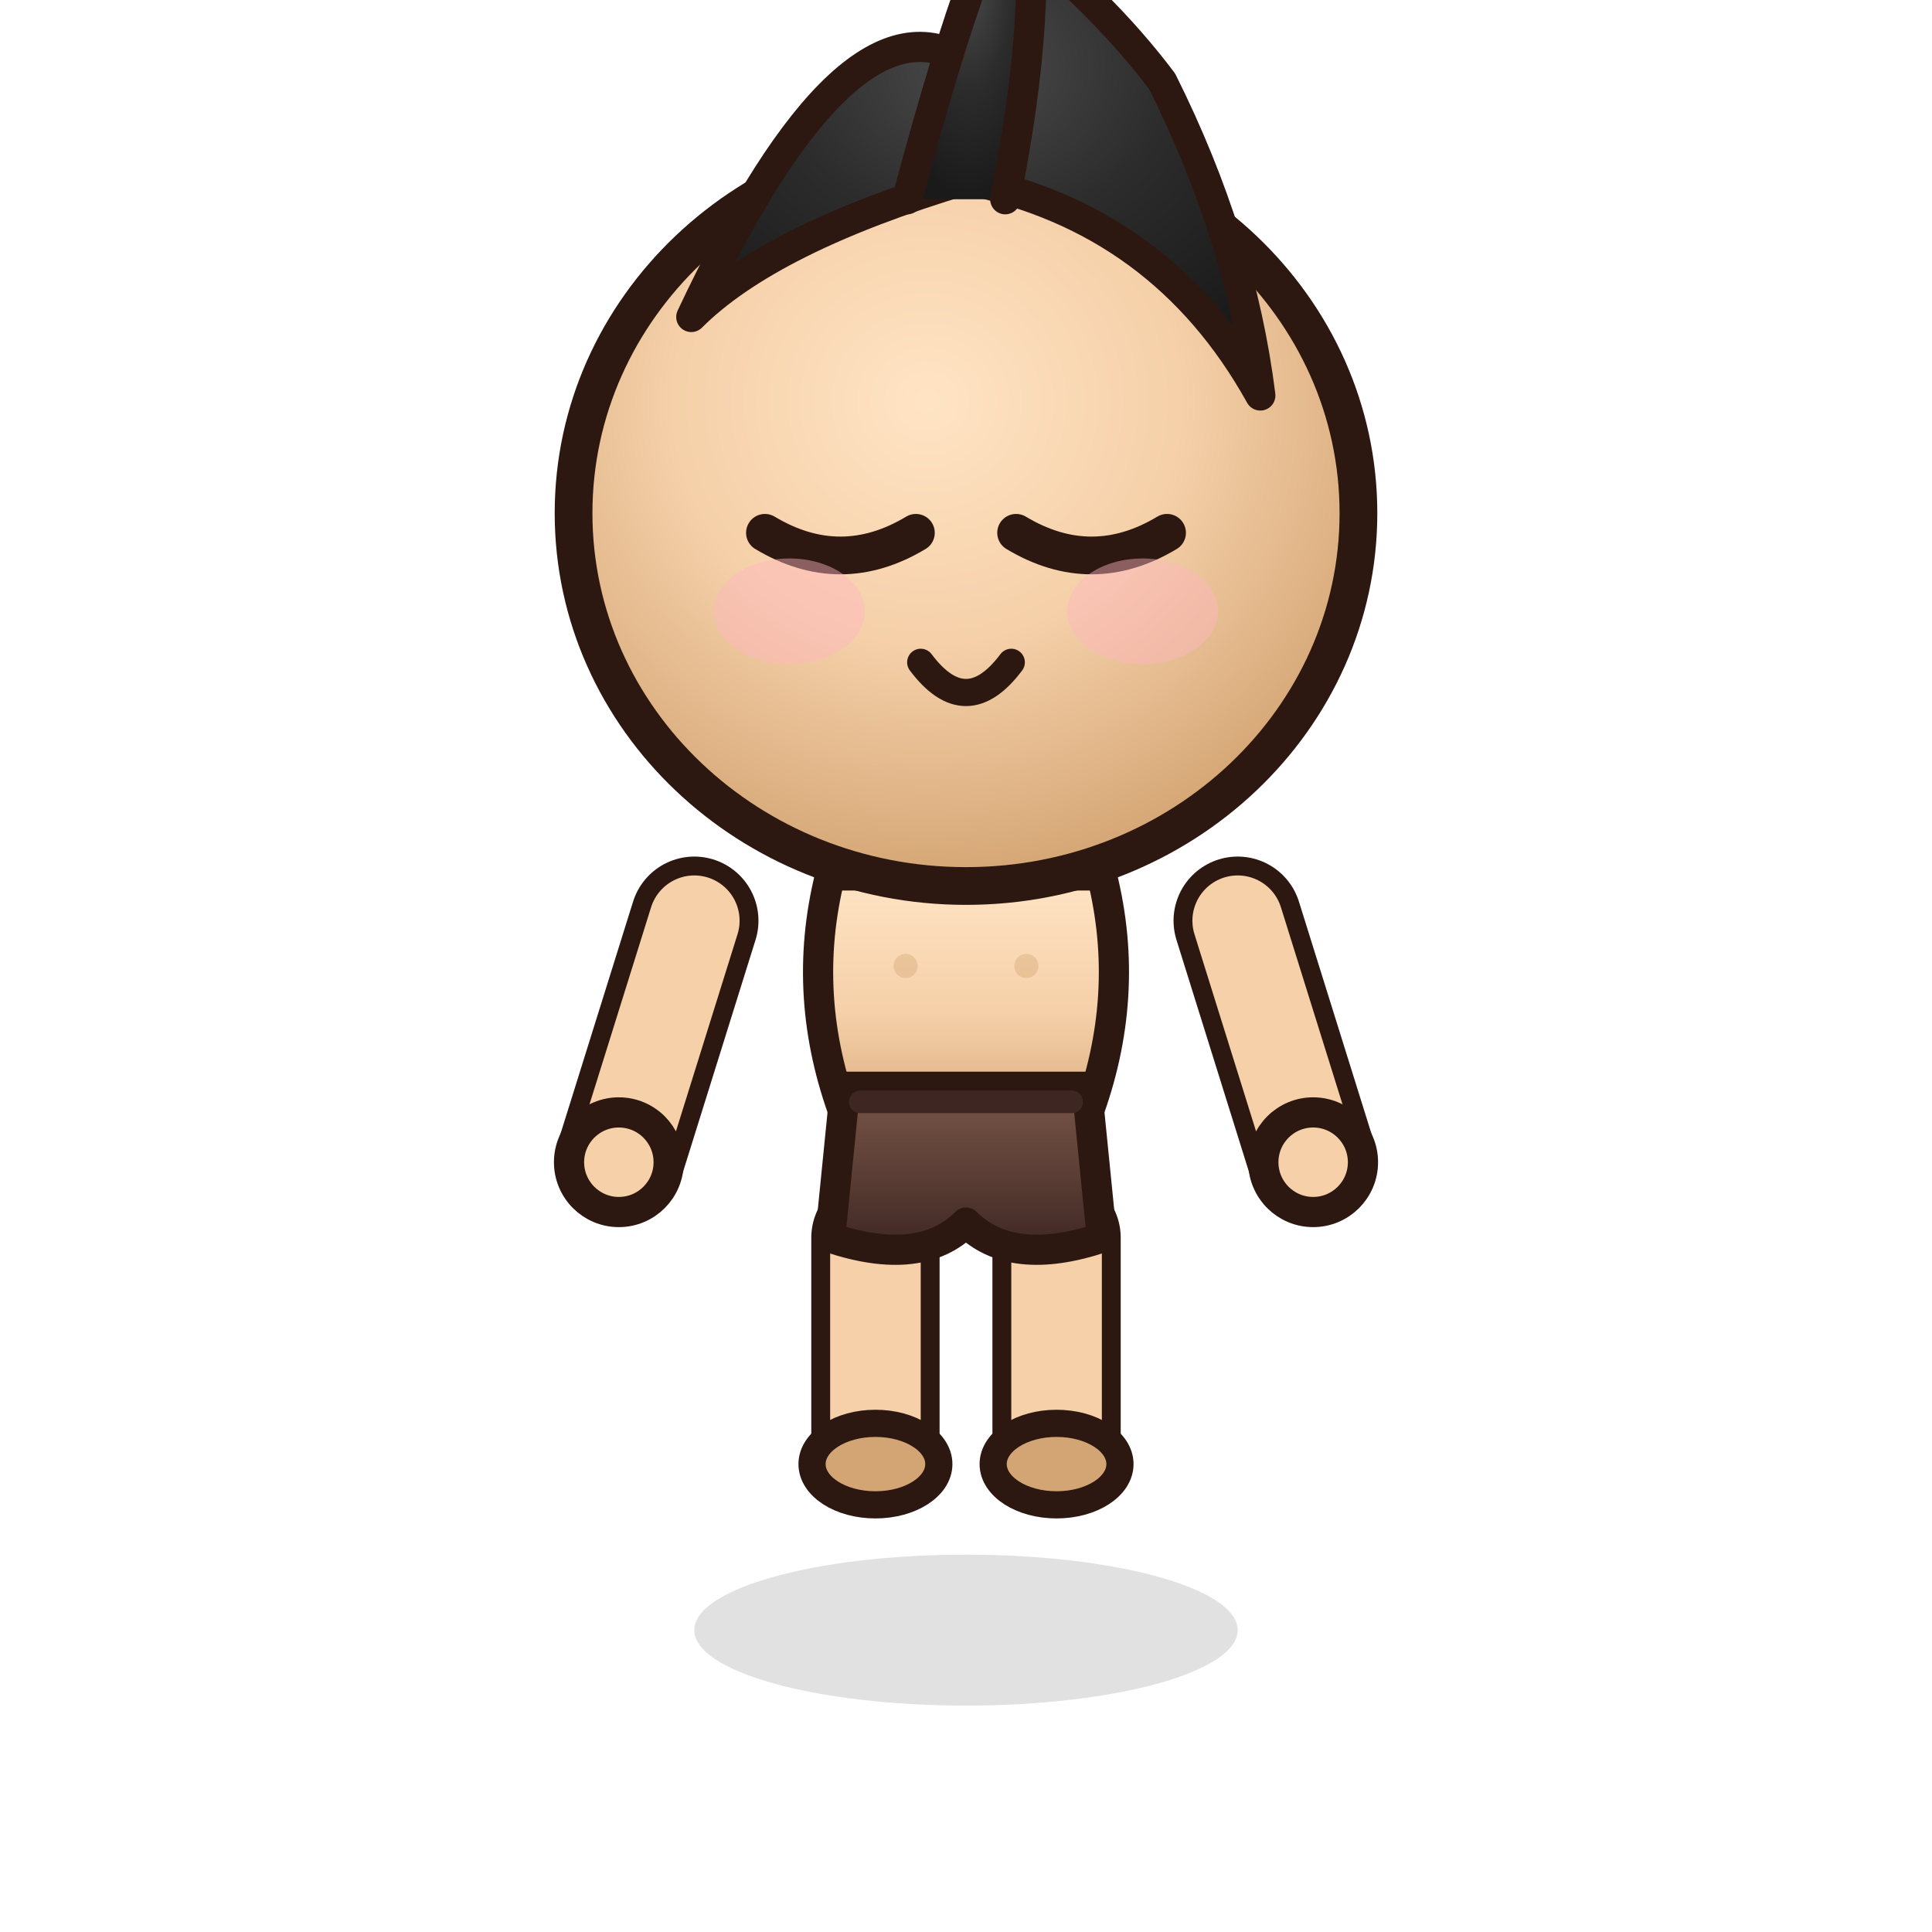
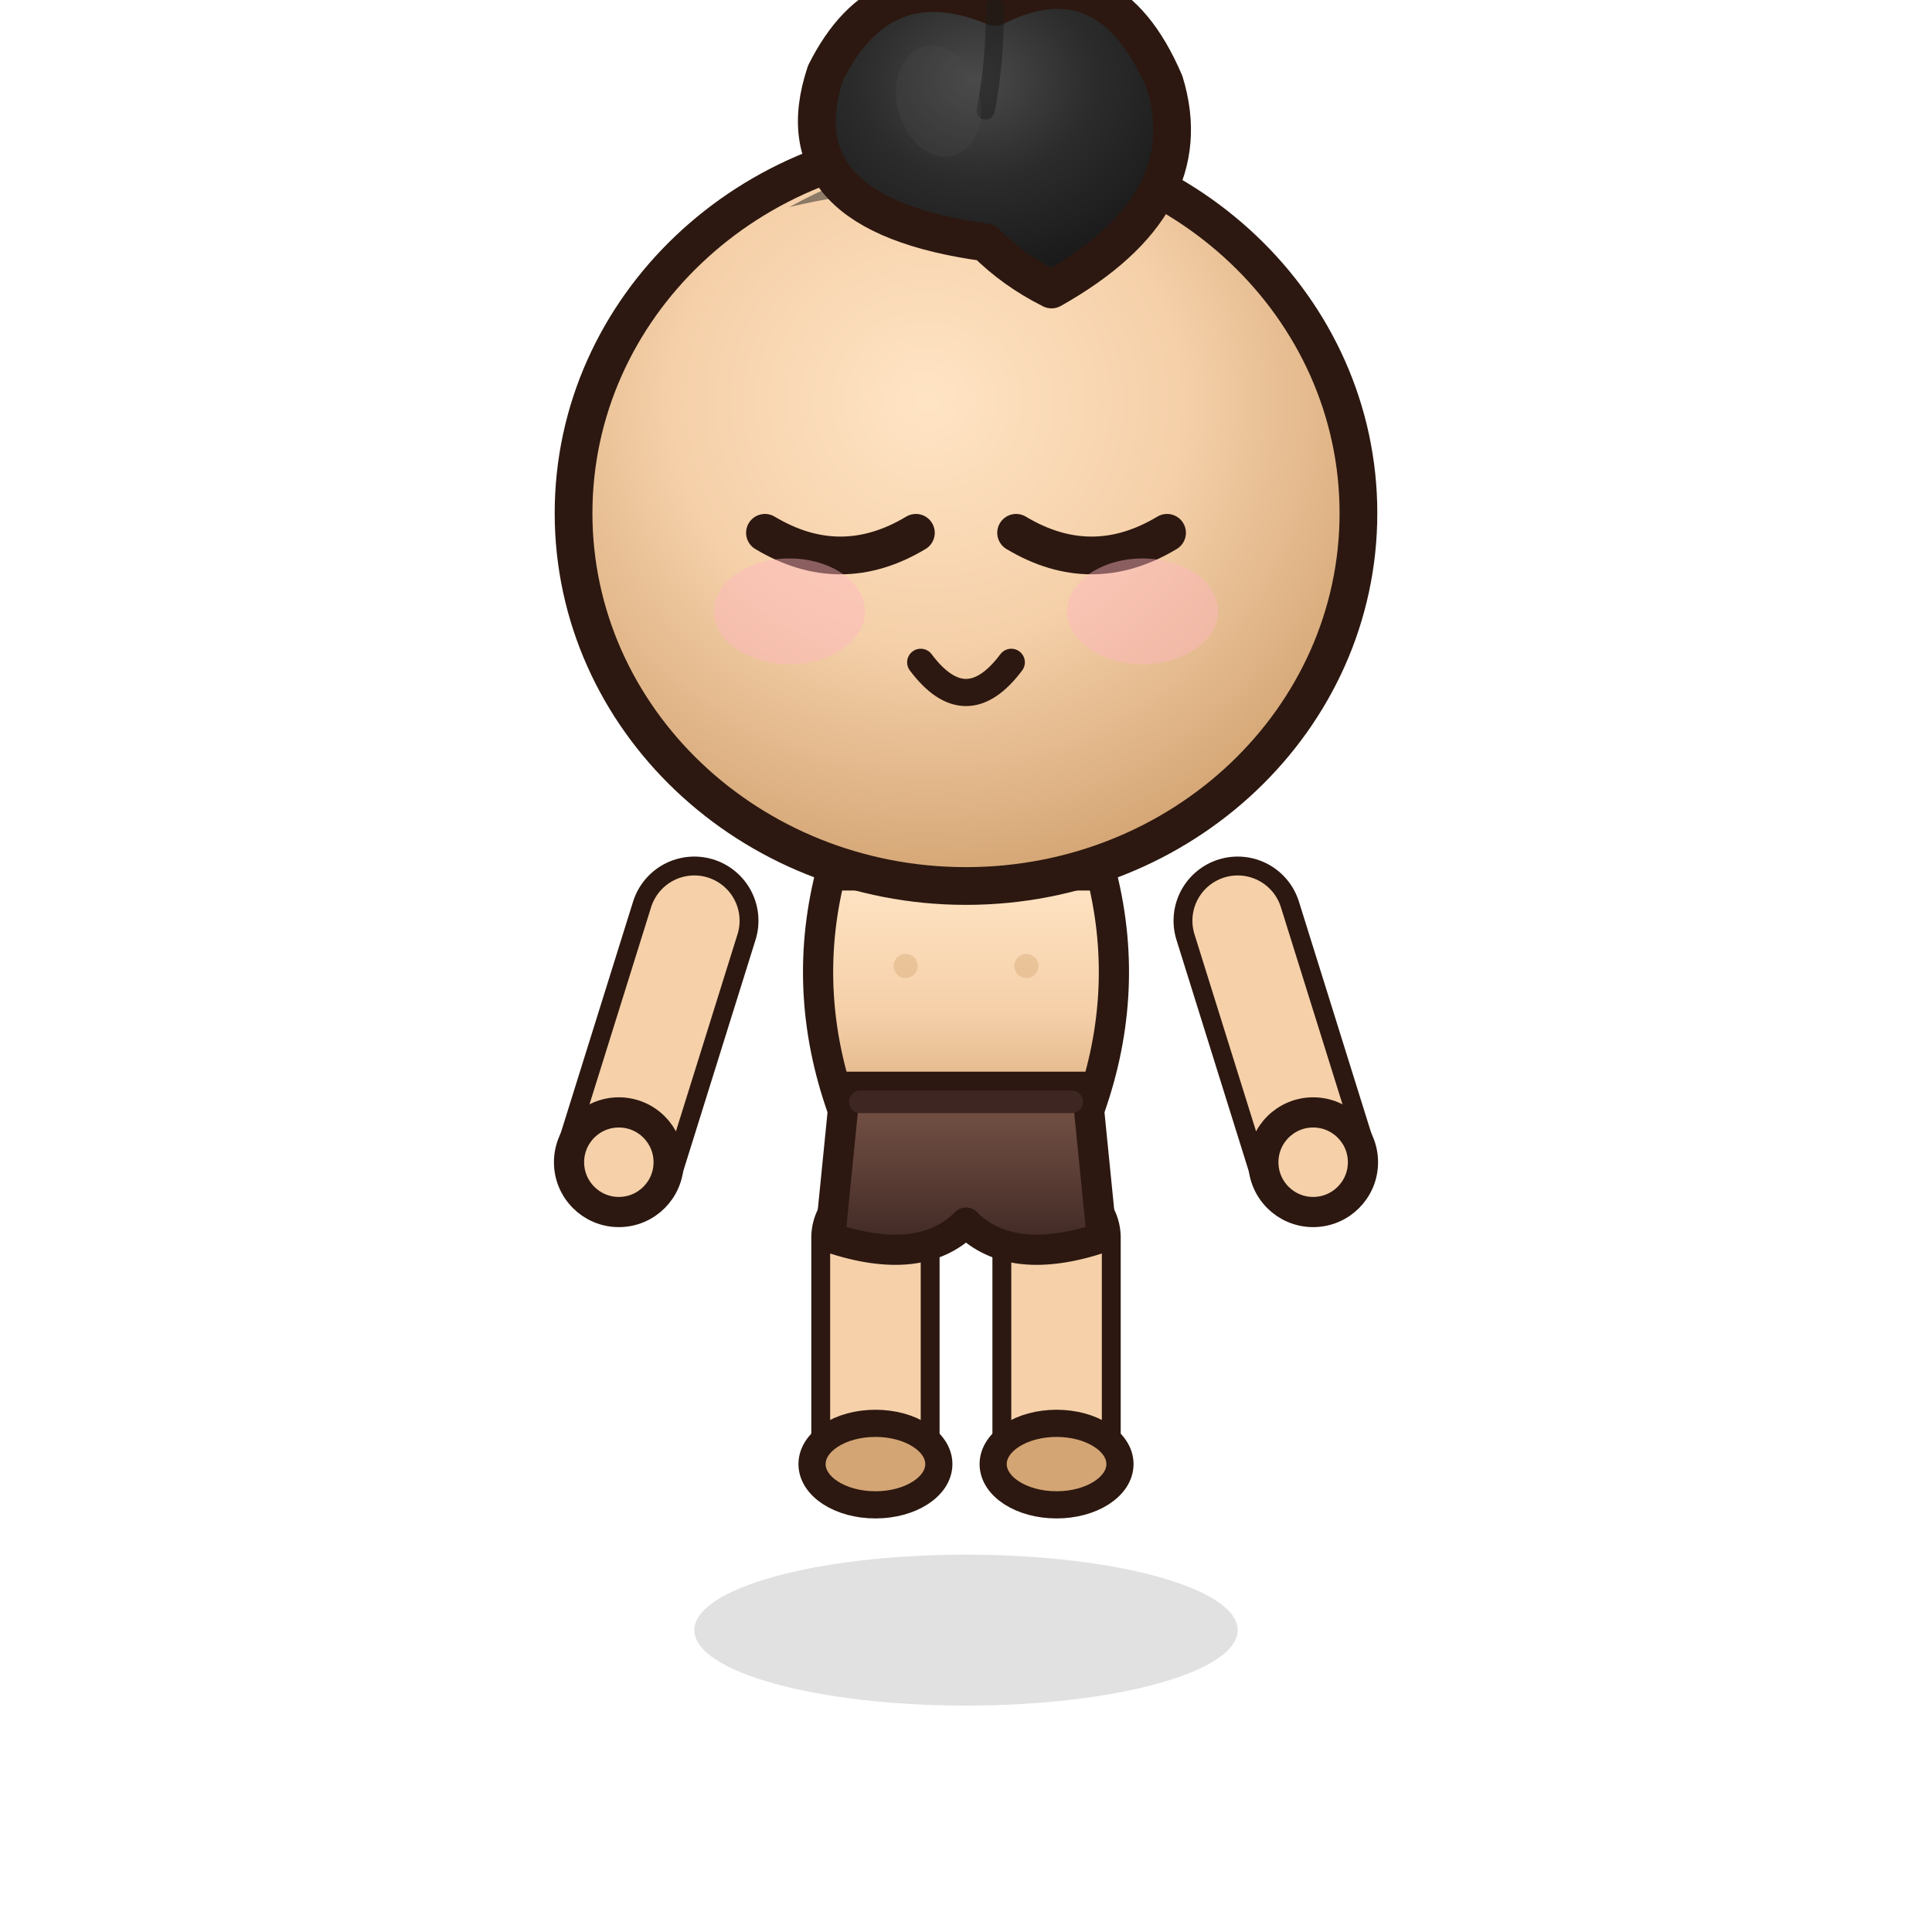
<svg xmlns="http://www.w3.org/2000/svg" viewBox="0 0 128 128" width="128" height="128" id="hero_f2">
  <defs>
    <filter id="blur">
      <feGaussianBlur stdDeviation="4" />
    </filter>
    <linearGradient id="bodyGrad" x1="0%" y1="0%" x2="0%" y2="100%">
      <stop offset="0%" stop-color="#FFE4C4" />
      <stop offset="50%" stop-color="#F5D0A9" />
      <stop offset="100%" stop-color="#D4A574" />
    </linearGradient>
    <linearGradient id="pantsGrad" x1="0%" y1="0%" x2="0%" y2="100%">
      <stop offset="0%" stop-color="#795548" />
      <stop offset="50%" stop-color="#5D4037" />
      <stop offset="100%" stop-color="#3E2723" />
    </linearGradient>
    <radialGradient id="headGrad" cx="45%" cy="35%" r="65%" fx="45%" fy="35%">
      <stop offset="0%" stop-color="#FFE4C4" />
      <stop offset="50%" stop-color="#F5D0A9" />
      <stop offset="100%" stop-color="#D4A574" />
    </radialGradient>
-     <radialGradient id="headGradHair" cx="50%" cy="30%" r="70%" fx="50%" fy="30%">
+     <radialGradient id="headGradHair" cx="45%" cy="30%" r="65%" fx="45%" fy="30%">
      <stop offset="0%" stop-color="#4A4A4A" />
      <stop offset="50%" stop-color="#2C2C2C" />
      <stop offset="100%" stop-color="#1A1A1A" />
    </radialGradient>
  </defs>
  <ellipse cx="64" cy="108" rx="18" ry="5" fill="#000000" opacity="0.12" />
  <line x1="58" y1="82" x2="58" y2="96" stroke="#2C1810" stroke-width="8.5" stroke-linecap="round" />
  <line x1="58" y1="82" x2="58" y2="96" stroke="#F5D0A9" stroke-width="6" stroke-linecap="round" />
  <ellipse cx="58" cy="97" rx="4.2" ry="2.7" fill="#D4A574" stroke="#2C1810" stroke-width="1.8" />
  <line x1="70" y1="82" x2="70" y2="96" stroke="#2C1810" stroke-width="8.5" stroke-linecap="round" />
  <line x1="70" y1="82" x2="70" y2="96" stroke="#F5D0A9" stroke-width="6" stroke-linecap="round" />
  <ellipse cx="70" cy="97" rx="4.2" ry="2.7" fill="#D4A574" stroke="#2C1810" stroke-width="1.8" />
  <path d="M55 58       Q 53 66, 56 74       Q 64 78, 72 74       Q 75 66, 73 58 Z" fill="url(#bodyGrad)" stroke="#2C1810" stroke-width="2" stroke-linecap="round" stroke-linejoin="round" />
  <circle cx="60" cy="64" r="0.8" fill="#D4A574" opacity="0.4" />
  <circle cx="68" cy="64" r="0.8" fill="#D4A574" opacity="0.4" />
  <path d="M56 72       L55 82       Q 61 84, 64 81       Q 67 84, 73 82       L72 72 Z" fill="url(#pantsGrad)" stroke="#2C1810" stroke-width="2" stroke-linecap="round" stroke-linejoin="round" />
  <line x1="57" y1="73" x2="71" y2="73" stroke="#3E2723" stroke-width="1.5" stroke-linecap="round" />
  <line x1="46" y1="61" x2="41" y2="77" stroke="#2C1810" stroke-width="8.5" stroke-linecap="round" />
  <line x1="46" y1="61" x2="41" y2="77" stroke="#F5D0A9" stroke-width="6" stroke-linecap="round" />
  <circle cx="41" cy="77" r="3.3" fill="#F5D0A9" stroke="#2C1810" stroke-width="2" />
  <line x1="82" y1="61" x2="87" y2="77" stroke="#2C1810" stroke-width="8.5" stroke-linecap="round" />
  <line x1="82" y1="61" x2="87" y2="77" stroke="#F5D0A9" stroke-width="6" stroke-linecap="round" />
  <circle cx="87" cy="77" r="3.3" fill="#F5D0A9" stroke="#2C1810" stroke-width="2" />
  <ellipse cx="64" cy="34" rx="26" ry="24.7" fill="url(#headGrad)" stroke="#2C1810" stroke-width="2.5" stroke-linecap="round" stroke-linejoin="round" />
-   <path d="M45.8 21       Q 56.2 -1.1, 64 4.1       Q 67.9 -2.4, 66.6 -5       Q 73.1 0.2, 77 5.4       Q 82.2 15.8, 83.5 26.2       Q 77 14.5, 64 11.9       Q 51 15.8, 45.8 21 Z" fill="url(#headGradHair)" stroke="#2C1810" stroke-width="2" stroke-linecap="round" stroke-linejoin="round" />
-   <path d="M60.1 13.2       Q 65.3 -6.3, 67.9 -7.6       Q 69.2 0.2, 66.6 13.2" fill="url(#headGradHair)" stroke="#2C1810" stroke-width="2" stroke-linecap="round" stroke-linejoin="round" />
+   <path d="M52.3 13.72       Q 58.8 10.08, 65.3 10.6       Q 71.8 11.12, 75.7 15.28       Q 71.8 12.68, 65.3 12.68       Q 58.8 12.16, 52.3 13.72 Z" fill="url(#headGradHair)" opacity="0.5" />
+   <path d="       M65.3 16.06       Q 51.572 14.188,         54.692 4.828       Q 58.436 -2.66,         65.924 0.46       Q 73.412 -3.284,         77.156 5.452       Q 79.652 13.564,         69.668 19.18       Q 67.172 17.932,         65.3 16.06 Z" fill="url(#headGradHair)" stroke="#2C1810" stroke-width="2.5" stroke-linecap="round" stroke-linejoin="round" />
+   <path d="M65.924 0.46       Q 65.924 4.204,         65.3 7.324" fill="none" stroke="#1A1A1A" stroke-width="1.2" stroke-linecap="round" opacity="0.5" />
+   <ellipse cx="62.18" cy="6.7" rx="2.746" ry="3.744" fill="#4A4A4A" opacity="0.25" transform="rotate(-15 62.18 6.7)" />
  <path d="M50.68 35.3 Q 55.68 38.3, 60.68 35.3" fill="none" stroke="#2C1810" stroke-width="2.5" stroke-linecap="round" />
  <path d="M67.32 35.3 Q 72.32 38.3, 77.32 35.3" fill="none" stroke="#2C1810" stroke-width="2.5" stroke-linecap="round" />
  <path d="M61 43.88 Q 64 47.88, 67 43.88" fill="none" stroke="#2C1810" stroke-width="1.8" stroke-linecap="round" />
  <ellipse cx="52.3" cy="40.5" rx="5" ry="3.5" fill="#FFB6C1" opacity="0.45" />
  <ellipse cx="75.7" cy="40.5" rx="5" ry="3.5" fill="#FFB6C1" opacity="0.45" />
</svg>
